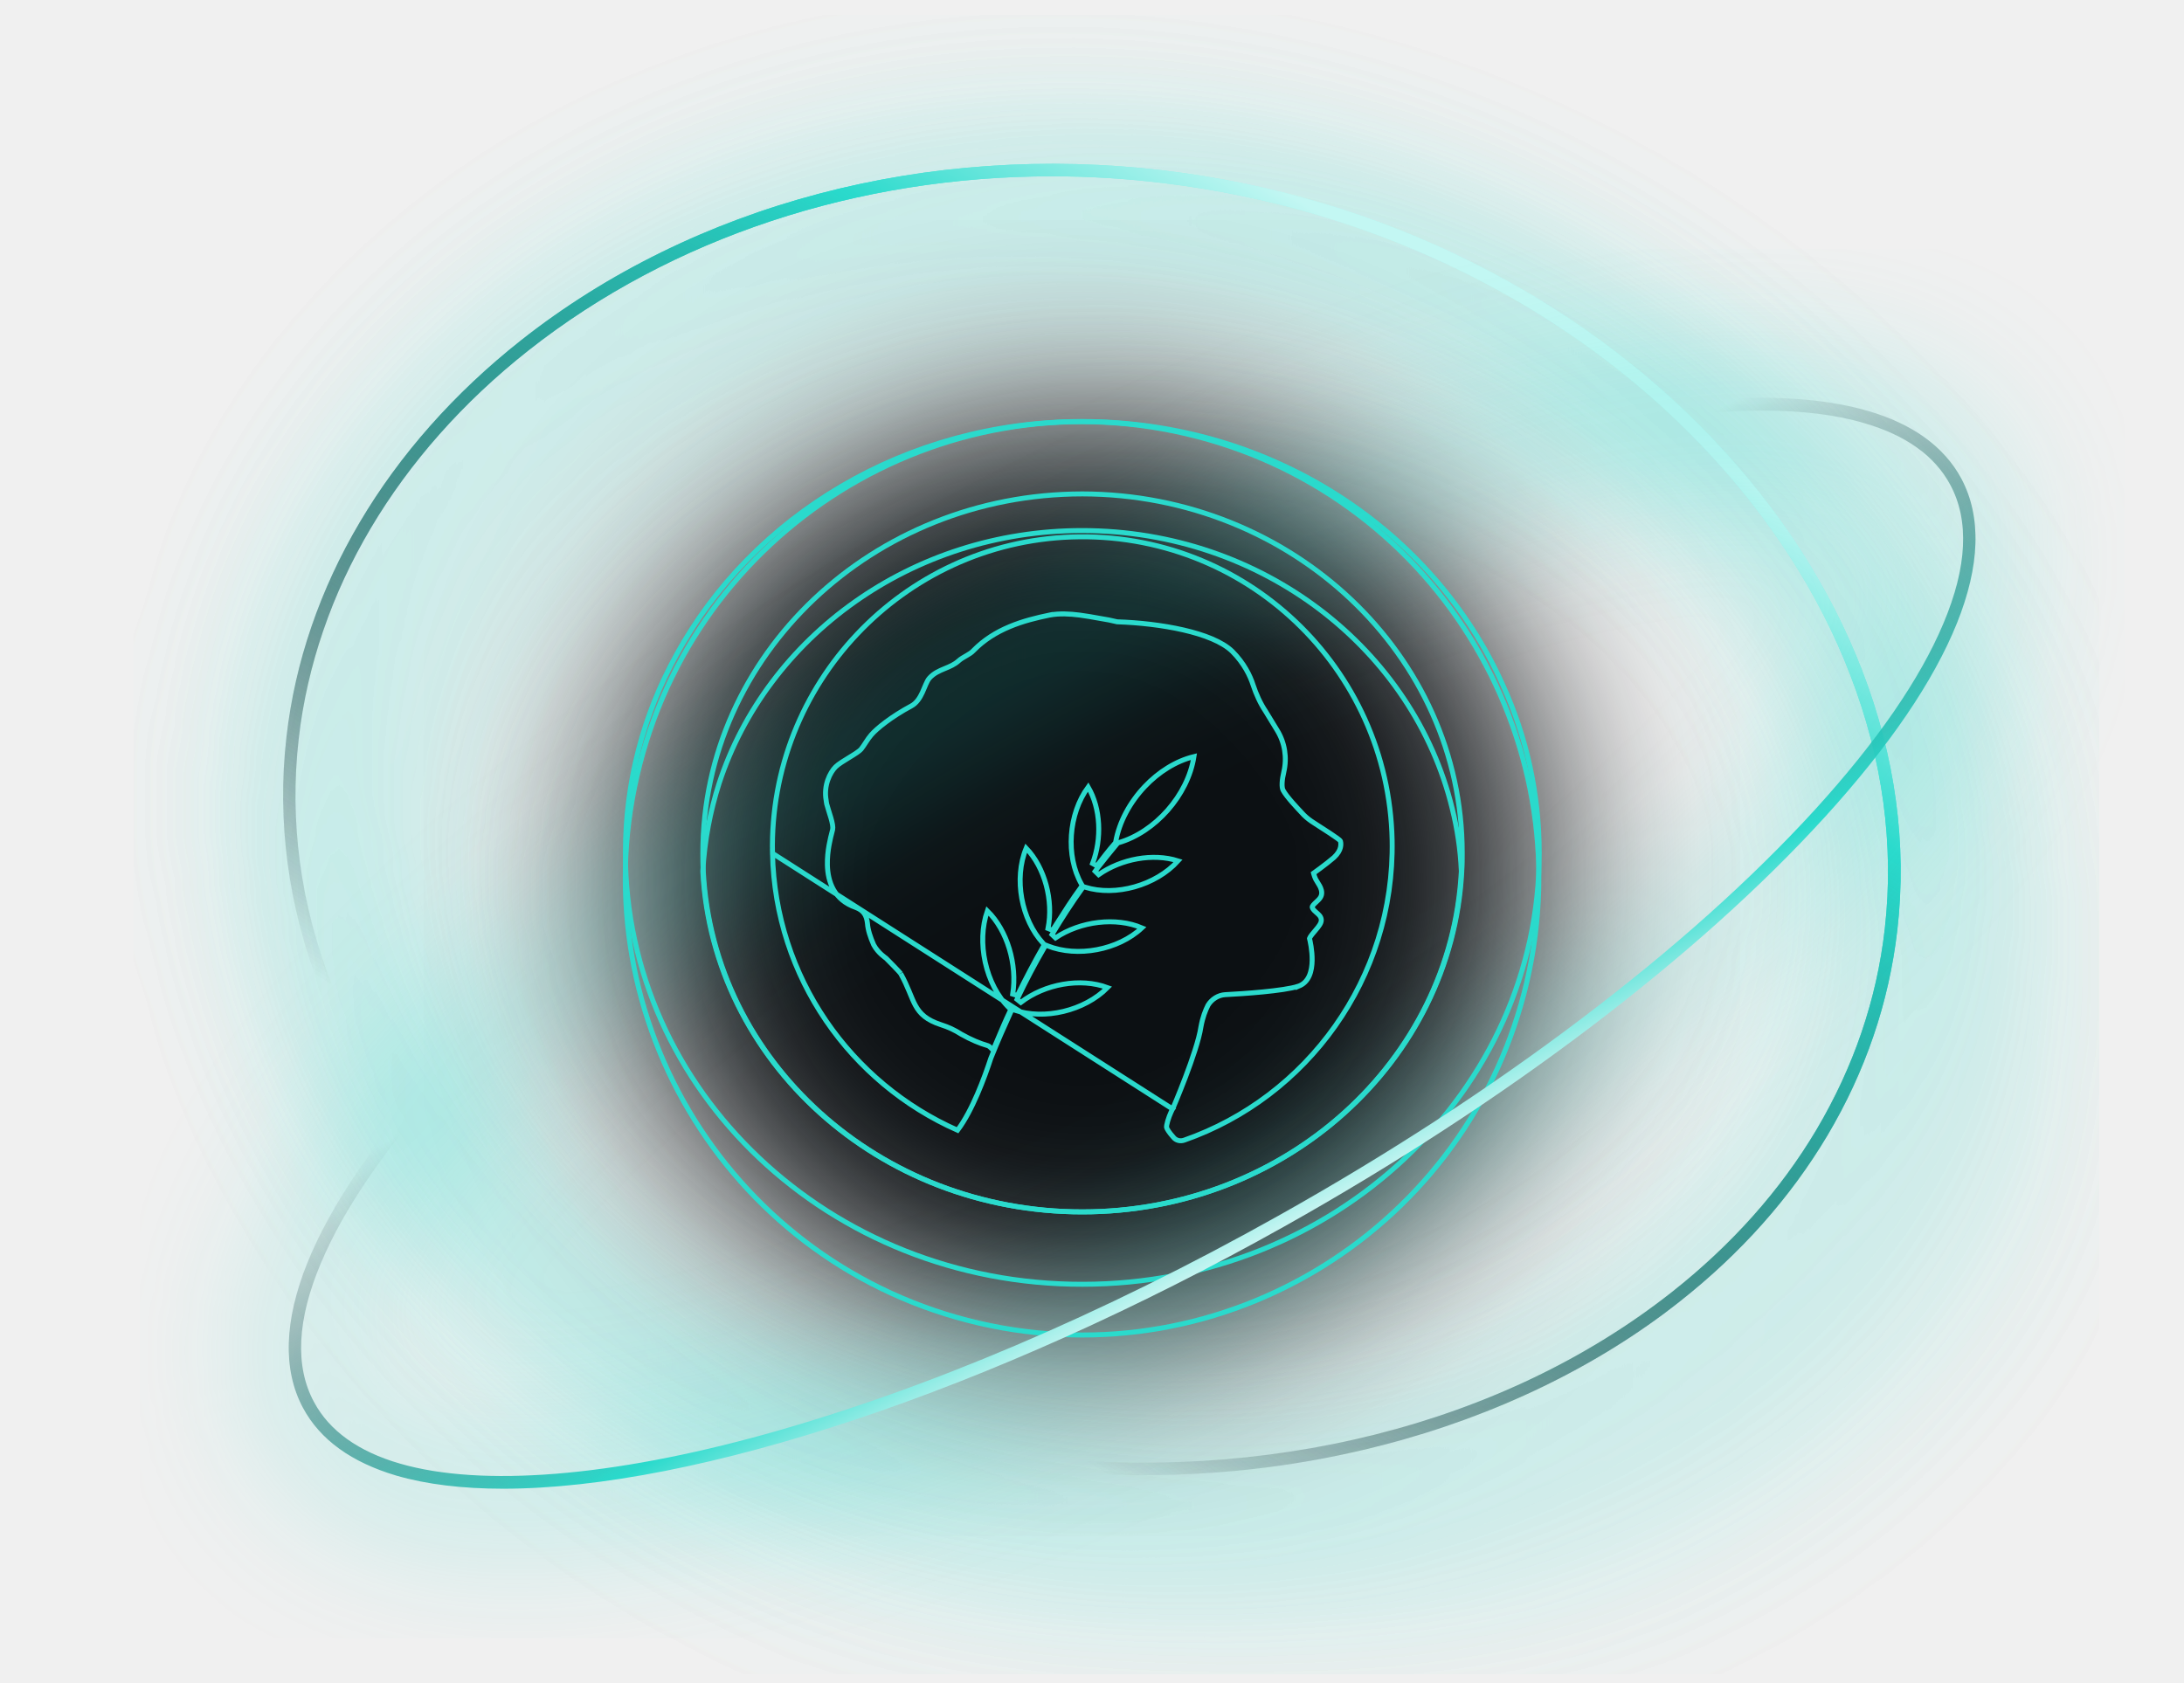
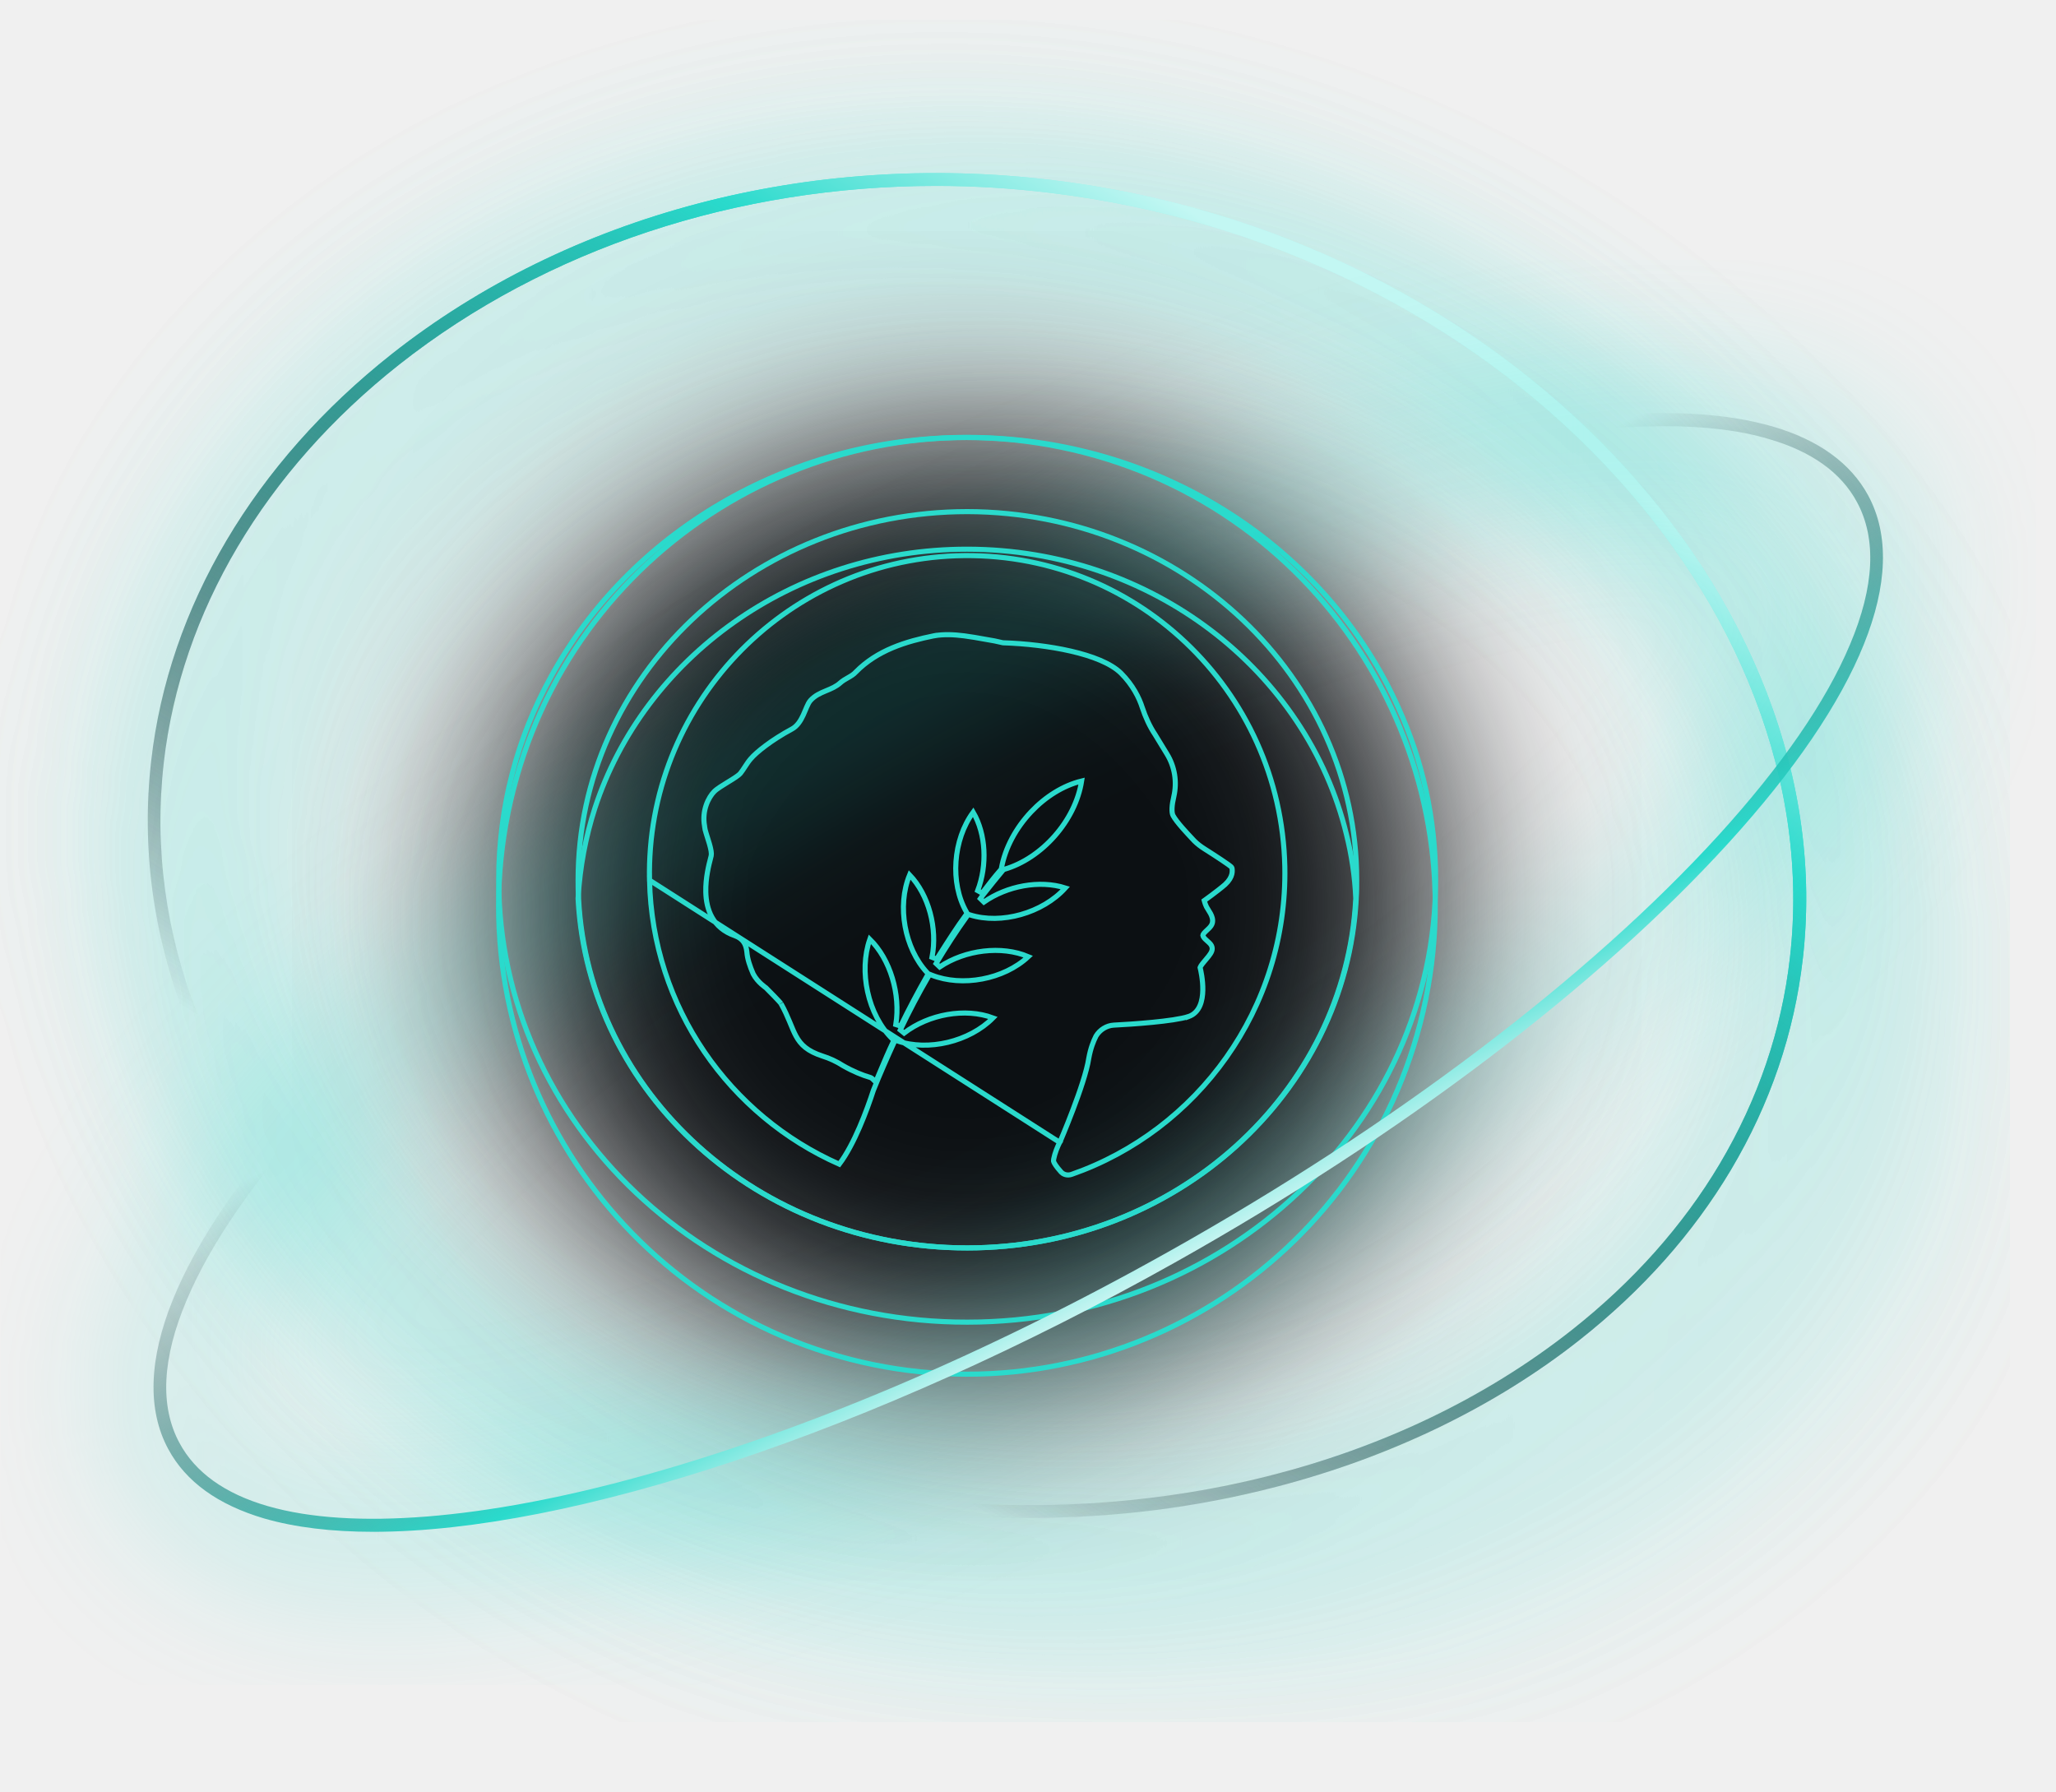
- <svg xmlns="http://www.w3.org/2000/svg" width="440" height="339" viewBox="0 0 440 339" fill="none">
-   <g filter="url(#filter0_df_6_24)">
-     <path d="M230.234 297.27C221.98 297.27 213.676 296.765 205.32 295.754C162.024 290.547 122.83 272.451 94.979 244.699C67.026 216.897 53.81 182.726 57.709 148.505C61.152 118.276 77.964 89.918 104.955 68.587C139.743 41.138 187.04 28.653 234.64 34.365C256.415 36.993 277.278 43.211 296.571 52.866C315.054 62.116 331.36 74.046 344.981 88.351C358.502 102.555 368.68 118.327 375.162 135.109C381.846 152.498 384.226 170.089 382.251 187.377C380.58 201.985 375.82 215.937 368.123 228.878C360.679 241.363 350.704 252.585 338.398 262.29C321.84 275.383 301.23 285.341 278.797 291.154C263.099 295.248 246.844 297.27 230.234 297.27ZM212.005 35.527C172.861 35.527 135.338 47.861 106.474 70.609C80.041 91.485 63.583 119.237 60.19 148.808C56.342 182.221 69.356 215.634 96.701 242.93C124.197 270.277 162.835 288.172 205.574 293.277C254.946 299.191 302.799 287.211 336.829 260.37C348.881 250.866 358.704 239.847 365.946 227.664C373.44 215.027 378.099 201.429 379.719 187.175C381.644 170.241 379.314 153.054 372.782 136.069C366.452 119.59 356.476 104.122 343.158 90.12C329.739 76.017 313.687 64.239 295.457 55.141C276.366 45.637 255.807 39.47 234.336 36.892C226.842 35.982 219.398 35.527 212.005 35.527Z" fill="#2ADACC" />
+ <svg xmlns="http://www.w3.org/2000/svg" width="404" height="352" viewBox="0 0 404 352" fill="none">
+   <g clip-path="url(#clip0_32_25)">
+     <g filter="url(#filter0_df_32_25)">
+       <path d="M202.234 298.27C193.98 298.27 185.676 297.765 177.32 296.754C134.024 291.547 94.83 273.451 66.979 245.699C39.026 217.897 25.81 183.726 29.709 149.505C33.152 119.276 49.964 90.918 76.955 69.587C111.743 42.138 159.04 29.653 206.64 35.365C228.415 37.993 249.278 44.211 268.571 53.866C287.054 63.116 303.36 75.046 316.981 89.351C330.502 103.555 340.68 119.327 347.162 136.109C353.846 153.498 356.226 171.089 354.251 188.377C352.58 202.985 347.82 216.937 340.123 229.878C332.679 242.363 322.704 253.585 310.398 263.29C293.84 276.383 273.23 286.341 250.797 292.154C235.099 296.248 218.844 298.27 202.234 298.27ZM184.005 36.527C144.861 36.527 107.338 48.861 78.474 71.609C52.041 92.485 35.583 120.237 32.19 149.808C28.342 183.221 41.356 216.634 68.701 243.93C96.197 271.277 134.835 289.172 177.574 294.277C226.946 300.191 274.799 288.211 308.829 261.37C320.881 251.866 330.704 240.847 337.946 228.664C345.44 216.027 350.099 202.429 351.719 188.175C353.644 171.241 351.314 154.054 344.782 137.069C338.452 120.59 328.476 105.122 315.158 91.12C301.739 77.017 285.687 65.239 267.457 56.141C248.366 46.637 227.807 40.47 206.336 37.892C198.842 36.982 191.398 36.527 184.005 36.527Z" fill="#2ADACC" />
+     </g>
+     <path d="M202.234 298.27C193.98 298.27 185.676 297.765 177.32 296.754C134.024 291.547 94.83 273.451 66.979 245.699C39.026 217.897 25.81 183.726 29.709 149.505C33.152 119.276 49.964 90.918 76.955 69.587C111.743 42.138 159.04 29.653 206.64 35.365C228.415 37.993 249.278 44.211 268.571 53.866C287.054 63.116 303.36 75.046 316.981 89.351C330.502 103.555 340.68 119.327 347.162 136.109C353.846 153.498 356.226 171.089 354.251 188.377C352.58 202.985 347.82 216.937 340.123 229.878C332.679 242.363 322.704 253.585 310.398 263.29C293.84 276.383 273.23 286.341 250.797 292.154C235.099 296.248 218.844 298.27 202.234 298.27ZM184.005 36.527C144.861 36.527 107.338 48.861 78.474 71.609C52.041 92.485 35.583 120.237 32.19 149.808C28.342 183.221 41.356 216.634 68.701 243.93C96.197 271.277 134.835 289.172 177.574 294.277C226.946 300.191 274.799 288.211 308.829 261.37C320.881 251.866 330.704 240.847 337.946 228.664C345.44 216.027 350.099 202.429 351.719 188.175C353.644 171.241 351.314 154.054 344.782 137.069C338.452 120.59 328.476 105.122 315.158 91.12C301.739 77.017 285.687 65.239 267.457 56.141C248.366 46.637 227.807 40.47 206.336 37.892C198.842 36.982 191.398 36.527 184.005 36.527Z" fill="url(#paint0_linear_32_25)" />
+     <g filter="url(#filter1_df_32_25)">
+       <path d="M202.234 298.27C193.98 298.27 185.676 297.765 177.32 296.754C134.024 291.547 94.83 273.451 66.979 245.699C39.026 217.897 25.81 183.726 29.709 149.505C33.152 119.276 49.964 90.918 76.955 69.587C111.743 42.138 159.04 29.653 206.64 35.365C228.415 37.993 249.278 44.211 268.571 53.866C287.054 63.116 303.36 75.046 316.981 89.351C330.502 103.555 340.68 119.327 347.162 136.109C353.846 153.498 356.226 171.089 354.251 188.377C352.58 202.985 347.82 216.937 340.123 229.878C332.679 242.363 322.704 253.585 310.398 263.29C293.84 276.383 273.23 286.341 250.797 292.154C235.099 296.248 218.844 298.27 202.234 298.27ZM184.005 36.527C144.861 36.527 107.338 48.861 78.474 71.609C52.041 92.485 35.583 120.237 32.19 149.808C28.342 183.221 41.356 216.634 68.701 243.93C96.197 271.277 134.835 289.172 177.574 294.277C226.946 300.191 274.799 288.211 308.829 261.37C320.881 251.866 330.704 240.847 337.946 228.664C345.44 216.027 350.099 202.429 351.719 188.175C353.644 171.241 351.314 154.054 344.782 137.069C338.452 120.59 328.476 105.122 315.158 91.12C301.739 77.017 285.687 65.239 267.457 56.141C248.366 46.637 227.807 40.47 206.336 37.892C198.842 36.982 191.398 36.527 184.005 36.527Z" fill="#2ADACC" />
+     </g>
+     <path d="M202.234 298.27C193.98 298.27 185.676 297.765 177.32 296.754C134.024 291.547 94.83 273.451 66.979 245.699C39.026 217.897 25.81 183.726 29.709 149.505C33.152 119.276 49.964 90.918 76.955 69.587C111.743 42.138 159.04 29.653 206.64 35.365C228.415 37.993 249.278 44.211 268.571 53.866C287.054 63.116 303.36 75.046 316.981 89.351C330.502 103.555 340.68 119.327 347.162 136.109C353.846 153.498 356.226 171.089 354.251 188.377C352.58 202.985 347.82 216.937 340.123 229.878C332.679 242.363 322.704 253.585 310.398 263.29C293.84 276.383 273.23 286.341 250.797 292.154C235.099 296.248 218.844 298.27 202.234 298.27ZM184.005 36.527C144.861 36.527 107.338 48.861 78.474 71.609C52.041 92.485 35.583 120.237 32.19 149.808C28.342 183.221 41.356 216.634 68.701 243.93C96.197 271.277 134.835 289.172 177.574 294.277C226.946 300.191 274.799 288.211 308.829 261.37C320.881 251.866 330.704 240.847 337.946 228.664C345.44 216.027 350.099 202.429 351.719 188.175C353.644 171.241 351.314 154.054 344.782 137.069C338.452 120.59 328.476 105.122 315.158 91.12C301.739 77.017 285.687 65.239 267.457 56.141C248.366 46.637 227.807 40.47 206.336 37.892C198.842 36.982 191.398 36.527 184.005 36.527Z" fill="url(#paint1_linear_32_25)" />
+     <g filter="url(#filter2_f_32_25)">
+       <path d="M280.121 198.879C291.652 149.106 260.651 99.41 210.879 87.879C161.107 76.348 111.41 107.348 99.879 157.121C88.348 206.893 119.349 256.59 169.121 268.121C218.893 279.652 268.59 248.651 280.121 198.879Z" fill="#0C1013" />
+     </g>
+     <g filter="url(#filter3_b_32_25)">
+       <path d="M210.766 88.366C260.27 99.835 291.103 149.263 279.634 198.766C268.165 248.27 218.737 279.103 169.234 267.634C119.73 256.165 88.897 206.737 100.366 157.234C111.835 107.73 161.263 76.897 210.766 88.366Z" stroke="#2ADACC" />
+     </g>
+     <path d="M190.093 259.803H190.092C139.195 259.895 97.993 220.856 97.993 172.873C97.993 158.465 101.663 144.884 108.27 132.955L108.272 132.952C123.508 105.05 154.451 85.943 190 85.943C228.123 85.943 260.808 107.805 274.758 139.01L274.76 139.013C279.531 149.474 282.1 160.852 282.1 172.873C282.1 220.856 240.898 259.803 190.093 259.803Z" stroke="#2ADACC" />
+     <path d="M266.499 176.435L266.498 176.455V176.474V176.645C264.475 214.849 231.022 245.216 190.093 245.216C149.071 245.216 115.71 214.849 113.688 176.645V176.474V176.455L113.686 176.435C113.595 175.258 113.595 174.077 113.595 172.873C113.595 133.014 147.782 100.531 190.092 100.53C232.313 100.622 266.59 133.016 266.59 172.873C266.59 174.077 266.59 175.258 266.499 176.435Z" stroke="#2ADACC" />
+     <path d="M264.573 163.944L264.574 163.947C265.581 167.975 266.222 172.184 266.405 176.484V176.645C264.383 214.849 230.93 245.216 190 245.216C148.979 245.216 115.618 214.849 113.595 176.645V176.489C113.963 170.35 115.063 164.488 116.894 158.81C126.519 129.389 155.587 107.916 190 107.916C226.343 107.916 256.783 131.867 264.573 163.944Z" stroke="#2ADACC" />
+     <path d="M207.819 224.205C208.278 224.403 208.278 224.403 208.278 224.402L208.278 224.402L208.279 224.4L208.282 224.394L208.292 224.369L208.334 224.272C208.37 224.187 208.423 224.062 208.491 223.902C208.627 223.58 208.821 223.116 209.057 222.543C209.529 221.397 210.165 219.818 210.825 218.081C212.136 214.631 213.563 210.501 213.944 207.945C214.301 205.982 214.834 204.648 215.366 203.581C216.118 202.34 217.443 201.521 218.833 201.439C220.684 201.346 223.623 201.161 226.459 200.883C229.277 200.607 232.055 200.234 233.546 199.753L233.546 199.754L233.554 199.751C234.661 199.373 235.359 198.573 235.776 197.623C236.187 196.687 236.332 195.592 236.35 194.555C236.385 192.509 235.925 190.547 235.82 190.126C235.822 190.117 235.825 190.099 235.835 190.07C235.859 190.001 235.906 189.905 235.985 189.779C236.143 189.528 236.382 189.232 236.66 188.902C236.725 188.824 236.793 188.745 236.861 188.664C237.074 188.413 237.297 188.151 237.491 187.901C237.742 187.58 237.988 187.226 238.109 186.893C238.248 186.509 238.216 186.155 238.062 185.84C237.923 185.554 237.693 185.325 237.491 185.14C237.398 185.056 237.308 184.977 237.221 184.901C236.886 184.608 236.601 184.359 236.424 184.005L236.417 183.991L236.409 183.977C236.339 183.857 236.341 183.77 236.396 183.648C236.466 183.491 236.619 183.307 236.857 183.075C236.934 183 237.027 182.914 237.125 182.822C237.289 182.67 237.468 182.503 237.611 182.355C237.85 182.105 238.11 181.787 238.214 181.406C238.405 180.703 238.138 180.023 237.861 179.504C237.719 179.238 237.557 178.985 237.416 178.765L237.413 178.759C237.265 178.529 237.149 178.345 237.071 178.189C236.906 177.859 236.777 177.477 236.689 177.167C236.668 177.093 236.649 177.024 236.633 176.962C236.692 176.92 236.759 176.872 236.833 176.818C237.125 176.607 237.531 176.311 237.984 175.975C238.884 175.305 239.983 174.464 240.738 173.803L240.744 173.798L240.751 173.792C241.548 173.045 241.906 172.363 242.048 171.794C242.118 171.512 242.133 171.271 242.129 171.081C242.127 170.987 242.121 170.907 242.116 170.847L242.114 170.821C242.113 170.802 242.111 170.788 242.11 170.774C242.109 170.758 242.109 170.751 242.109 170.75C242.109 170.75 242.109 170.75 242.109 170.75C242.109 170.587 242.031 170.473 242.014 170.448L242.013 170.447C241.985 170.404 241.953 170.37 241.932 170.347C241.886 170.299 241.832 170.251 241.778 170.207C241.668 170.115 241.517 170.002 241.34 169.874C240.985 169.618 240.497 169.285 239.959 168.926C238.881 168.207 237.585 167.374 236.706 166.819L236.704 166.817C235.992 166.372 235.287 165.843 234.675 165.232C234.563 165.113 234.445 164.987 234.323 164.856C233.73 164.223 233.022 163.467 232.361 162.712C231.551 161.787 230.849 160.902 230.51 160.267L230.51 160.267L230.506 160.259C230.345 159.971 230.269 159.466 230.303 158.772C230.335 158.098 230.467 157.322 230.648 156.554L230.648 156.553C231.324 153.657 230.841 150.66 229.295 148.146C229.295 148.146 229.294 148.146 229.294 148.146L226.987 144.362L226.982 144.353L226.976 144.345C225.9 142.73 225.087 140.928 224.451 139.021C223.876 137.203 222.639 134.639 220.267 132.267L220.262 132.262C218.264 130.313 214.589 128.904 210.412 127.944C206.219 126.98 201.422 126.446 197.067 126.305C196.823 126.263 196.576 126.201 196.307 126.134L196.298 126.132C196.027 126.064 195.734 125.991 195.437 125.941C194.799 125.835 194.146 125.717 193.485 125.598C192.166 125.36 190.816 125.116 189.487 124.946C187.481 124.69 185.462 124.591 183.544 124.927L183.544 124.926L183.53 124.929C178.066 126.041 172.397 127.726 168.132 132.086L168.124 132.093L168.117 132.101C167.761 132.497 167.295 132.786 166.751 133.098C166.699 133.129 166.645 133.159 166.591 133.19C166.107 133.466 165.567 133.774 165.108 134.187C164.298 134.916 163.371 135.301 162.379 135.712C162.332 135.732 162.286 135.751 162.238 135.771C161.216 136.196 160.124 136.67 159.255 137.64C158.962 137.963 158.732 138.44 158.524 138.916C158.441 139.108 158.36 139.301 158.278 139.497C158.141 139.827 157.999 140.166 157.834 140.523C157.313 141.643 156.655 142.693 155.604 143.259C151.61 145.395 148.598 147.828 147.523 149.095C147.128 149.541 146.787 150.054 146.466 150.547C146.438 150.591 146.409 150.634 146.381 150.678C146.084 151.135 145.799 151.573 145.479 151.973C145.347 152.139 145.052 152.379 144.611 152.682C144.183 152.975 143.666 153.295 143.127 153.625C143.079 153.654 143.031 153.684 142.982 153.713C142.494 154.012 141.996 154.317 141.557 154.607C141.08 154.921 140.639 155.239 140.346 155.532C139.237 156.641 137.878 159.276 138.446 162.307C138.452 162.479 138.481 162.62 138.504 162.722C138.532 162.851 138.538 162.879 138.538 162.902V162.964L138.553 163.024C138.65 163.41 138.793 163.869 138.944 164.345C138.962 164.403 138.981 164.463 139 164.522C139.136 164.948 139.275 165.388 139.4 165.822C139.542 166.316 139.66 166.787 139.726 167.201C139.793 167.624 139.798 167.94 139.751 168.145L139.749 168.152L139.748 168.159C139.727 168.261 139.682 168.434 139.622 168.666C139.317 169.834 138.619 172.509 138.688 175.286C138.73 176.962 139.048 178.725 139.92 180.266C140.798 181.817 142.221 183.114 144.409 183.869C145.207 184.164 145.739 184.57 146.097 185.073C146.458 185.58 146.67 186.225 146.757 187.043C146.857 188.418 147.345 189.862 147.997 191.354L148.004 191.371L148.013 191.387C148.465 192.241 149.087 192.909 149.597 193.37C149.853 193.602 150.085 193.785 150.257 193.915C150.343 193.98 150.415 194.032 150.465 194.069C150.489 194.087 150.506 194.099 150.518 194.108C150.764 194.354 151.461 195.051 152.123 195.736C152.462 196.087 152.79 196.432 153.043 196.71C153.17 196.85 153.275 196.969 153.352 197.062C153.411 197.134 153.44 197.174 153.451 197.189C153.456 197.196 153.457 197.197 153.455 197.193L153.46 197.203L153.466 197.214C154.213 198.55 154.724 199.724 155.16 200.772C155.226 200.931 155.29 201.087 155.354 201.241C155.707 202.097 156.032 202.886 156.418 203.591C156.88 204.437 157.439 205.184 158.265 205.839C159.086 206.491 160.148 207.034 161.594 207.508L161.6 207.51C163.035 207.958 164.379 208.586 165.634 209.392L165.645 209.399L165.656 209.406C167.627 210.532 169.51 211.287 170.844 211.668L170.852 211.67L170.861 211.672C171.119 211.737 171.32 211.863 171.551 212.095L172.076 212.62L172.365 211.936C172.555 211.487 172.745 211.036 172.935 210.584C173.764 208.61 174.599 206.623 175.495 204.756L175.651 204.431L175.391 204.18C172.983 201.861 171.269 198.494 170.478 194.866C169.721 191.397 169.817 187.728 170.923 184.559C174.939 188.503 176.978 195.361 176.027 201.322L176.971 201.62C178.628 198.214 180.377 194.9 182.218 191.678L182.4 191.36L182.15 191.09C177.765 186.355 176.206 178.063 178.74 171.916C182.486 175.838 184.259 182.419 183.139 188.102L184.052 188.467C184.246 188.162 184.44 187.857 184.633 187.554C186.364 184.828 188.033 182.201 189.85 179.724L190.041 179.462L189.881 179.181C186.641 173.489 187.255 165.006 191.23 159.599C193.755 163.939 194.016 169.999 192.118 175.004L192.983 175.485C194.184 173.913 195.375 172.357 196.655 170.894L196.746 170.79L196.771 170.653C197.49 166.608 199.652 162.655 202.619 159.518C205.422 156.555 208.917 154.347 212.537 153.471C211.319 161.277 204.71 168.692 197.34 170.823L197.191 170.866L197.093 170.986L197.092 170.987C195.8 172.555 194.503 174.13 193.206 175.798L193.195 175.812L193.185 175.827C193.106 175.945 193.027 176.045 192.934 176.161C192.842 176.276 192.737 176.407 192.631 176.566L193.333 177.253C197.898 174.067 204.263 172.869 209.338 174.481C204.866 179.435 196.732 181.706 190.612 179.782L190.267 179.674L190.056 179.967C187.923 182.935 185.884 186.086 183.94 189.326L184.648 189.999C189.663 186.626 196.832 185.758 202.056 187.981C197.253 192.481 189.033 193.977 183.076 191.612L182.676 191.453L182.46 191.824C180.513 195.161 178.66 198.682 176.9 202.387L177.657 202.998C182.499 199.28 189.661 197.983 195.124 200.017C190.486 204.704 182.353 206.629 176.316 204.529L175.885 204.38L175.697 204.795C174.31 207.844 172.922 210.991 171.625 214.233L171.619 214.248L171.614 214.264C170.353 218.138 167.887 224.821 164.916 228.76C143.395 219.248 128.175 198.003 127.628 172.955L207.819 224.205ZM207.819 224.205L208.278 224.403L208.26 224.444L208.236 224.481L208.235 224.481L208.235 224.481L208.235 224.482L208.235 224.482L208.235 224.482M207.819 224.205L208.235 224.482M208.235 224.482L208.235 224.482L208.232 224.487C208.228 224.492 208.222 224.502 208.214 224.515C208.201 224.536 208.184 224.566 208.163 224.603C208.156 224.615 208.149 224.627 208.142 224.64C208.081 224.753 207.998 224.919 207.914 225.129L207.909 225.14L207.905 225.15C207.683 225.637 207.437 226.285 207.259 226.886C207.17 227.186 207.101 227.467 207.059 227.704C207.018 227.94 207.01 228.098 207.019 228.183C207.05 228.316 207.165 228.566 207.404 228.924C207.641 229.28 207.971 229.7 208.375 230.148L208.387 230.162L208.398 230.176C208.899 230.82 209.771 231.054 210.602 230.751L210.608 230.749C235.245 222.14 253.014 198.234 252.465 170.298C251.732 135.494 222.79 108.018 187.894 109.208C153.823 110.399 126.896 138.884 127.628 172.955L208.235 224.482Z" stroke="#2ADACC" />
+     <g filter="url(#filter4_df_32_25)">
+       <path d="M73.359 301C65.207 301 58.016 300.141 51.889 298.371C42.824 295.692 36.495 291.143 33.051 284.723C24.746 269.255 34.52 244.992 60.548 216.431C86.272 188.175 124.96 158.907 169.37 133.986C241.176 93.698 313.032 73.58 348.276 83.791C357.34 86.419 363.67 91.019 367.114 97.388C375.418 112.856 365.645 137.12 339.617 165.68C313.892 193.937 275.205 223.205 230.795 248.126C171.497 281.438 112.098 301 73.359 301ZM326.957 83.74C312.272 83.74 294.194 86.571 274.04 92.182C241.783 101.129 206.032 116.344 170.636 136.21C126.429 160.979 87.994 190.095 62.421 218.15C50.066 231.748 41.356 244.334 36.646 255.556C31.836 266.93 31.38 276.383 35.279 283.561C38.368 289.323 44.192 293.519 52.598 295.945C69.004 300.697 95.134 298.624 126.125 290.031C158.381 281.084 194.132 265.868 229.529 246.003C273.736 221.234 312.171 192.117 337.743 164.063C350.099 150.465 358.809 137.878 363.518 126.656C368.329 115.283 368.785 105.83 364.885 98.652C361.797 92.89 355.973 88.694 347.567 86.268C341.845 84.549 334.908 83.74 326.957 83.74Z" fill="#2ADACC" />
+     </g>
+     <path d="M73.359 301C65.207 301 58.016 300.141 51.889 298.371C42.824 295.692 36.495 291.143 33.051 284.723C24.746 269.255 34.52 244.992 60.548 216.431C86.272 188.175 124.96 158.907 169.37 133.986C241.176 93.698 313.032 73.58 348.276 83.791C357.34 86.419 363.67 91.019 367.114 97.388C375.418 112.856 365.645 137.12 339.617 165.68C313.892 193.937 275.205 223.205 230.795 248.126C171.497 281.438 112.098 301 73.359 301ZM326.957 83.74C312.272 83.74 294.194 86.571 274.04 92.182C241.783 101.129 206.032 116.344 170.636 136.21C126.429 160.979 87.994 190.095 62.421 218.15C50.066 231.748 41.356 244.334 36.646 255.556C31.836 266.93 31.38 276.383 35.279 283.561C38.368 289.323 44.192 293.519 52.598 295.945C69.004 300.697 95.134 298.624 126.125 290.031C158.381 281.084 194.132 265.868 229.529 246.003C273.736 221.234 312.171 192.117 337.743 164.063C350.099 150.465 358.809 137.878 363.518 126.656C368.329 115.283 368.785 105.83 364.885 98.652C361.797 92.89 355.973 88.694 347.567 86.268C341.845 84.549 334.908 83.74 326.957 83.74Z" fill="url(#paint2_linear_32_25)" />
  </g>
-   <path d="M230.234 297.27C221.98 297.27 213.676 296.765 205.32 295.754C162.024 290.547 122.83 272.451 94.979 244.699C67.026 216.897 53.81 182.726 57.709 148.505C61.152 118.276 77.964 89.918 104.955 68.587C139.743 41.138 187.04 28.653 234.64 34.365C256.415 36.993 277.278 43.211 296.571 52.866C315.054 62.116 331.36 74.046 344.981 88.351C358.502 102.555 368.68 118.327 375.162 135.109C381.846 152.498 384.226 170.089 382.251 187.377C380.58 201.985 375.82 215.937 368.123 228.878C360.679 241.363 350.704 252.585 338.398 262.29C321.84 275.383 301.23 285.341 278.797 291.154C263.099 295.248 246.844 297.27 230.234 297.27ZM212.005 35.527C172.861 35.527 135.338 47.861 106.474 70.609C80.041 91.485 63.583 119.237 60.19 148.808C56.342 182.221 69.356 215.634 96.701 242.93C124.197 270.277 162.835 288.172 205.574 293.277C254.946 299.191 302.799 287.211 336.829 260.37C348.881 250.866 358.704 239.847 365.946 227.664C373.44 215.027 378.099 201.429 379.719 187.175C381.644 170.241 379.314 153.054 372.782 136.069C366.452 119.59 356.476 104.122 343.158 90.12C329.739 76.017 313.687 64.239 295.457 55.141C276.366 45.637 255.807 39.47 234.336 36.892C226.842 35.982 219.398 35.527 212.005 35.527Z" fill="url(#paint0_linear_6_24)" />
-   <g filter="url(#filter1_df_6_24)">
-     <path d="M230.234 297.27C221.98 297.27 213.676 296.765 205.32 295.754C162.024 290.547 122.83 272.451 94.979 244.699C67.026 216.897 53.81 182.726 57.709 148.505C61.152 118.276 77.964 89.918 104.955 68.587C139.743 41.138 187.04 28.653 234.64 34.365C256.415 36.993 277.278 43.211 296.571 52.866C315.054 62.116 331.36 74.046 344.981 88.351C358.502 102.555 368.68 118.327 375.162 135.109C381.846 152.498 384.226 170.089 382.251 187.377C380.58 201.985 375.82 215.937 368.123 228.878C360.679 241.363 350.704 252.585 338.398 262.29C321.84 275.383 301.23 285.341 278.797 291.154C263.099 295.248 246.844 297.27 230.234 297.27ZM212.005 35.527C172.861 35.527 135.338 47.861 106.474 70.609C80.041 91.485 63.583 119.237 60.19 148.808C56.342 182.221 69.356 215.634 96.701 242.93C124.197 270.277 162.835 288.172 205.574 293.277C254.946 299.191 302.799 287.211 336.829 260.37C348.881 250.866 358.704 239.847 365.946 227.664C373.44 215.027 378.099 201.429 379.719 187.175C381.644 170.241 379.314 153.054 372.782 136.069C366.452 119.59 356.476 104.122 343.158 90.12C329.739 76.017 313.687 64.239 295.457 55.141C276.366 45.637 255.807 39.47 234.336 36.892C226.842 35.982 219.398 35.527 212.005 35.527Z" fill="#2ADACC" />
-   </g>
-   <path d="M230.234 297.27C221.98 297.27 213.676 296.765 205.32 295.754C162.024 290.547 122.83 272.451 94.979 244.699C67.026 216.897 53.81 182.726 57.709 148.505C61.152 118.276 77.964 89.918 104.955 68.587C139.743 41.138 187.04 28.653 234.64 34.365C256.415 36.993 277.278 43.211 296.571 52.866C315.054 62.116 331.36 74.046 344.981 88.351C358.502 102.555 368.68 118.327 375.162 135.109C381.846 152.498 384.226 170.089 382.251 187.377C380.58 201.985 375.82 215.937 368.123 228.878C360.679 241.363 350.704 252.585 338.398 262.29C321.84 275.383 301.23 285.341 278.797 291.154C263.099 295.248 246.844 297.27 230.234 297.27ZM212.005 35.527C172.861 35.527 135.338 47.861 106.474 70.609C80.041 91.485 63.583 119.237 60.19 148.808C56.342 182.221 69.356 215.634 96.701 242.93C124.197 270.277 162.835 288.172 205.574 293.277C254.946 299.191 302.799 287.211 336.829 260.37C348.881 250.866 358.704 239.847 365.946 227.664C373.44 215.027 378.099 201.429 379.719 187.175C381.644 170.241 379.314 153.054 372.782 136.069C366.452 119.59 356.476 104.122 343.158 90.12C329.739 76.017 313.687 64.239 295.457 55.141C276.366 45.637 255.807 39.47 234.336 36.892C226.842 35.982 219.398 35.527 212.005 35.527Z" fill="url(#paint1_linear_6_24)" />
-   <g filter="url(#filter2_f_6_24)">
-     <path d="M308.121 197.879C319.652 148.106 288.651 98.41 238.879 86.879C189.107 75.348 139.41 106.348 127.879 156.121C116.348 205.893 147.349 255.59 197.121 267.121C246.893 278.652 296.59 247.651 308.121 197.879Z" fill="#0C1013" />
-   </g>
-   <g filter="url(#filter3_b_6_24)">
-     <path d="M238.766 87.366C288.27 98.835 319.103 148.263 307.634 197.766C296.165 247.27 246.737 278.103 197.234 266.634C147.73 255.165 116.897 205.737 128.366 156.234C139.835 106.73 189.263 75.897 238.766 87.366Z" stroke="#2ADACC" />
-   </g>
-   <path d="M218.093 258.803H218.092C167.195 258.895 125.993 219.856 125.993 171.873C125.993 157.465 129.663 143.884 136.27 131.955L136.272 131.952C151.508 104.05 182.451 84.943 218 84.943C256.123 84.943 288.808 106.805 302.758 138.01L302.76 138.013C307.531 148.474 310.1 159.852 310.1 171.873C310.1 219.856 268.898 258.803 218.093 258.803Z" stroke="#2ADACC" />
-   <path d="M294.499 175.435L294.498 175.455V175.474V175.645C292.475 213.849 259.022 244.216 218.093 244.216C177.071 244.216 143.71 213.849 141.688 175.645V175.474V175.455L141.686 175.435C141.595 174.258 141.595 173.077 141.595 171.873C141.595 132.014 175.782 99.531 218.092 99.53C260.313 99.622 294.59 132.016 294.59 171.873C294.59 173.077 294.59 174.258 294.499 175.435Z" stroke="#2ADACC" />
-   <path d="M292.573 162.944L292.574 162.947C293.581 166.975 294.222 171.184 294.405 175.484V175.645C292.383 213.849 258.93 244.216 218 244.216C176.979 244.216 143.618 213.849 141.595 175.645V175.489C141.963 169.35 143.063 163.488 144.894 157.81C154.519 128.389 183.587 106.916 218 106.916C254.343 106.916 284.783 130.867 292.573 162.944Z" stroke="#2ADACC" />
-   <path d="M235.819 223.205C236.278 223.403 236.278 223.403 236.278 223.402L236.278 223.402L236.279 223.4L236.282 223.394L236.292 223.369L236.334 223.272C236.37 223.187 236.423 223.062 236.491 222.902C236.627 222.58 236.821 222.116 237.057 221.543C237.529 220.397 238.165 218.818 238.825 217.081C240.136 213.631 241.563 209.501 241.944 206.945C242.301 204.982 242.834 203.648 243.366 202.581C244.118 201.34 245.443 200.521 246.833 200.439C248.684 200.346 251.623 200.161 254.459 199.883C257.277 199.607 260.055 199.234 261.546 198.753L261.546 198.754L261.554 198.751C262.661 198.373 263.359 197.573 263.776 196.623C264.187 195.687 264.332 194.592 264.35 193.555C264.385 191.509 263.925 189.547 263.82 189.126C263.822 189.117 263.825 189.099 263.835 189.07C263.859 189.001 263.906 188.905 263.985 188.779C264.143 188.528 264.382 188.232 264.66 187.902C264.725 187.824 264.792 187.745 264.861 187.664C265.074 187.413 265.297 187.151 265.491 186.901C265.742 186.58 265.987 186.226 266.109 185.893C266.248 185.509 266.216 185.155 266.062 184.84C265.923 184.554 265.693 184.325 265.491 184.14C265.398 184.056 265.308 183.977 265.221 183.901C264.886 183.608 264.601 183.359 264.424 183.005L264.417 182.991L264.409 182.977C264.339 182.857 264.341 182.77 264.396 182.648C264.466 182.491 264.619 182.307 264.857 182.075C264.934 182 265.027 181.914 265.125 181.822C265.289 181.67 265.468 181.503 265.611 181.355C265.85 181.105 266.11 180.787 266.214 180.406C266.405 179.703 266.138 179.023 265.861 178.504C265.719 178.238 265.557 177.985 265.416 177.765L265.413 177.759C265.265 177.529 265.149 177.345 265.071 177.189C264.906 176.859 264.777 176.477 264.689 176.167C264.668 176.093 264.649 176.024 264.633 175.962C264.692 175.92 264.759 175.872 264.833 175.818C265.125 175.607 265.531 175.311 265.984 174.975C266.884 174.305 267.983 173.464 268.738 172.803L268.744 172.798L268.751 172.792C269.548 172.045 269.906 171.363 270.048 170.794C270.118 170.512 270.133 170.271 270.129 170.081C270.127 169.987 270.121 169.907 270.116 169.847L270.114 169.821C270.113 169.802 270.111 169.788 270.11 169.774C270.109 169.758 270.109 169.751 270.109 169.75C270.109 169.75 270.109 169.75 270.109 169.75C270.109 169.587 270.031 169.473 270.014 169.448L270.013 169.447C269.984 169.404 269.953 169.37 269.932 169.347C269.886 169.299 269.832 169.251 269.778 169.207C269.668 169.115 269.517 169.002 269.34 168.874C268.985 168.618 268.497 168.285 267.959 167.926C266.881 167.207 265.585 166.374 264.706 165.819L264.704 165.817C263.992 165.372 263.287 164.843 262.675 164.232C262.563 164.113 262.445 163.987 262.323 163.856C261.73 163.223 261.022 162.467 260.361 161.712C259.551 160.787 258.849 159.902 258.51 159.267L258.51 159.267L258.506 159.259C258.345 158.971 258.269 158.466 258.303 157.772C258.335 157.098 258.467 156.322 258.648 155.554L258.648 155.553C259.324 152.657 258.841 149.66 257.295 147.146C257.295 147.146 257.294 147.146 257.294 147.146L254.987 143.362L254.982 143.353L254.976 143.345C253.9 141.73 253.087 139.928 252.451 138.021C251.876 136.203 250.638 133.639 248.267 131.267L248.262 131.262C246.263 129.313 242.589 127.904 238.412 126.944C234.219 125.98 229.422 125.446 225.067 125.305C224.823 125.263 224.576 125.201 224.307 125.134L224.298 125.132C224.027 125.064 223.734 124.991 223.437 124.941C222.799 124.835 222.146 124.717 221.485 124.598C220.166 124.36 218.816 124.116 217.487 123.946C215.481 123.69 213.462 123.591 211.544 123.927L211.544 123.926L211.53 123.929C206.066 125.041 200.397 126.726 196.132 131.086L196.124 131.093L196.117 131.101C195.761 131.497 195.295 131.786 194.751 132.098C194.699 132.129 194.645 132.159 194.591 132.19C194.107 132.466 193.567 132.774 193.108 133.187C192.298 133.916 191.371 134.301 190.379 134.712C190.332 134.732 190.286 134.751 190.238 134.771C189.216 135.196 188.124 135.67 187.255 136.64C186.962 136.963 186.732 137.44 186.524 137.916C186.441 138.108 186.36 138.301 186.278 138.497C186.141 138.827 185.999 139.166 185.834 139.523C185.313 140.643 184.655 141.693 183.604 142.259C179.61 144.395 176.598 146.828 175.523 148.095C175.128 148.541 174.787 149.054 174.466 149.547C174.438 149.591 174.409 149.634 174.381 149.678C174.084 150.135 173.799 150.573 173.479 150.973C173.347 151.139 173.052 151.379 172.611 151.682C172.183 151.975 171.666 152.295 171.127 152.625C171.079 152.654 171.031 152.684 170.982 152.713C170.494 153.012 169.996 153.317 169.557 153.607C169.08 153.921 168.639 154.239 168.346 154.532C167.237 155.641 165.878 158.276 166.446 161.307C166.451 161.479 166.481 161.62 166.504 161.722C166.532 161.851 166.538 161.879 166.538 161.902V161.964L166.553 162.024C166.65 162.41 166.793 162.869 166.944 163.345C166.962 163.403 166.981 163.463 167 163.522C167.136 163.948 167.275 164.388 167.4 164.822C167.542 165.316 167.66 165.787 167.726 166.201C167.793 166.624 167.798 166.94 167.751 167.145L167.749 167.152L167.748 167.159C167.727 167.261 167.682 167.434 167.622 167.666C167.317 168.834 166.619 171.509 166.688 174.286C166.73 175.962 167.048 177.725 167.92 179.266C168.798 180.817 170.221 182.114 172.409 182.869C173.207 183.164 173.739 183.57 174.097 184.073C174.458 184.58 174.67 185.225 174.757 186.043C174.856 187.418 175.345 188.862 175.997 190.354L176.004 190.371L176.013 190.387C176.465 191.241 177.087 191.909 177.597 192.37C177.853 192.602 178.085 192.785 178.257 192.915C178.343 192.98 178.415 193.032 178.465 193.069C178.489 193.087 178.506 193.099 178.518 193.108C178.764 193.354 179.461 194.051 180.123 194.736C180.462 195.087 180.79 195.432 181.043 195.71C181.17 195.85 181.275 195.969 181.352 196.062C181.411 196.134 181.44 196.174 181.451 196.189C181.456 196.196 181.457 196.197 181.455 196.193L181.46 196.203L181.466 196.214C182.213 197.55 182.724 198.724 183.16 199.772C183.226 199.931 183.29 200.087 183.354 200.241C183.707 201.097 184.032 201.886 184.418 202.591C184.88 203.437 185.439 204.184 186.265 204.839C187.086 205.491 188.148 206.034 189.594 206.508L189.6 206.51C191.035 206.958 192.379 207.586 193.634 208.392L193.645 208.399L193.656 208.406C195.627 209.532 197.51 210.287 198.844 210.668L198.852 210.67L198.86 210.672C199.119 210.737 199.32 210.863 199.551 211.095L200.076 211.62L200.365 210.936C200.555 210.487 200.745 210.036 200.935 209.584C201.764 207.61 202.599 205.623 203.495 203.756L203.651 203.431L203.391 203.18C200.983 200.861 199.269 197.494 198.478 193.866C197.721 190.397 197.817 186.728 198.923 183.559C202.939 187.503 204.978 194.361 204.027 200.322L204.971 200.62C206.628 197.214 208.377 193.9 210.218 190.678L210.4 190.36L210.15 190.09C205.765 185.355 204.206 177.063 206.74 170.916C210.486 174.838 212.259 181.419 211.139 187.102L212.052 187.467C212.246 187.162 212.44 186.857 212.633 186.554C214.364 183.828 216.033 181.201 217.85 178.724L218.041 178.462L217.881 178.181C214.641 172.489 215.255 164.006 219.23 158.599C221.755 162.939 222.016 168.999 220.118 174.004L220.983 174.485C222.184 172.913 223.375 171.357 224.655 169.894L224.746 169.79L224.771 169.653C225.49 165.608 227.652 161.655 230.619 158.518C233.422 155.555 236.917 153.347 240.537 152.471C239.319 160.277 232.71 167.692 225.34 169.823L225.191 169.866L225.093 169.986L225.092 169.987C223.8 171.555 222.503 173.13 221.206 174.798L221.195 174.812L221.185 174.827C221.106 174.945 221.027 175.045 220.934 175.161C220.842 175.276 220.737 175.407 220.631 175.566L221.333 176.253C225.898 173.067 232.263 171.869 237.338 173.481C232.866 178.435 224.732 180.706 218.612 178.782L218.267 178.674L218.056 178.967C215.923 181.935 213.884 185.086 211.94 188.326L212.648 188.999C217.663 185.626 224.832 184.758 230.056 186.981C225.253 191.481 217.033 192.977 211.076 190.612L210.676 190.453L210.46 190.824C208.513 194.161 206.66 197.682 204.9 201.387L205.657 201.998C210.499 198.28 217.661 196.983 223.124 199.017C218.486 203.704 210.353 205.629 204.316 203.529L203.885 203.38L203.697 203.795C202.31 206.844 200.922 209.991 199.625 213.233L199.619 213.248L199.614 213.264C198.353 217.138 195.887 223.821 192.916 227.76C171.395 218.248 156.175 197.003 155.628 171.955L235.819 223.205ZM235.819 223.205L236.278 223.403L236.26 223.444L236.235 223.481L236.235 223.481L236.235 223.481L236.235 223.482L236.235 223.482L236.235 223.482M235.819 223.205L236.235 223.482M236.235 223.482L236.235 223.482L236.232 223.487C236.228 223.492 236.222 223.502 236.214 223.515C236.201 223.536 236.184 223.566 236.163 223.603C236.156 223.615 236.149 223.627 236.142 223.64C236.081 223.753 235.998 223.919 235.914 224.129L235.909 224.14L235.905 224.15C235.683 224.637 235.437 225.285 235.259 225.886C235.17 226.186 235.101 226.467 235.059 226.704C235.018 226.94 235.01 227.098 235.019 227.183C235.05 227.316 235.165 227.566 235.404 227.924C235.641 228.28 235.971 228.7 236.375 229.148L236.387 229.162L236.398 229.176C236.899 229.82 237.771 230.054 238.602 229.751L238.608 229.749C263.245 221.14 281.014 197.234 280.465 169.298C279.732 134.494 250.79 107.018 215.894 108.208C181.823 109.399 154.896 137.884 155.628 171.955L236.235 223.482Z" stroke="#2ADACC" />
-   <g filter="url(#filter4_df_6_24)">
-     <path d="M101.359 300C93.207 300 86.016 299.141 79.889 297.371C70.824 294.692 64.495 290.143 61.051 283.723C52.746 268.255 62.52 243.992 88.548 215.431C114.272 187.175 152.96 157.907 197.37 132.986C269.176 92.698 341.032 72.58 376.276 82.791C385.34 85.419 391.67 90.019 395.114 96.388C403.418 111.856 393.645 136.12 367.617 164.68C341.892 192.937 303.205 222.205 258.795 247.126C199.497 280.438 140.098 300 101.359 300ZM354.957 82.74C340.272 82.74 322.194 85.571 302.04 91.182C269.783 100.129 234.032 115.344 198.636 135.21C154.429 159.979 115.994 189.095 90.421 217.15C78.066 230.748 69.356 243.334 64.646 254.556C59.836 265.93 59.38 275.383 63.279 282.561C66.368 288.323 72.192 292.519 80.598 294.945C97.004 299.697 123.134 297.624 154.125 289.031C186.381 280.084 222.132 264.868 257.529 245.003C301.736 220.234 340.171 191.117 365.743 163.063C378.099 149.465 386.809 136.878 391.518 125.656C396.329 114.283 396.785 104.83 392.885 97.652C389.797 91.89 383.973 87.694 375.567 85.268C369.845 83.549 362.908 82.74 354.957 82.74Z" fill="#2ADACC" />
-   </g>
-   <path d="M101.359 300C93.207 300 86.016 299.141 79.889 297.371C70.824 294.692 64.495 290.143 61.051 283.723C52.746 268.255 62.52 243.992 88.548 215.431C114.272 187.175 152.96 157.907 197.37 132.986C269.176 92.698 341.032 72.58 376.276 82.791C385.34 85.419 391.67 90.019 395.114 96.388C403.418 111.856 393.645 136.12 367.617 164.68C341.892 192.937 303.205 222.205 258.795 247.126C199.497 280.438 140.098 300 101.359 300ZM354.957 82.74C340.272 82.74 322.194 85.571 302.04 91.182C269.783 100.129 234.032 115.344 198.636 135.21C154.429 159.979 115.994 189.095 90.421 217.15C78.066 230.748 69.356 243.334 64.646 254.556C59.836 265.93 59.38 275.383 63.279 282.561C66.368 288.323 72.192 292.519 80.598 294.945C97.004 299.697 123.134 297.624 154.125 289.031C186.381 280.084 222.132 264.868 257.529 245.003C301.736 220.234 340.171 191.117 365.743 163.063C378.099 149.465 386.809 136.878 391.518 125.656C396.329 114.283 396.785 104.83 392.885 97.652C389.797 91.89 383.973 87.694 375.567 85.268C369.845 83.549 362.908 82.74 354.957 82.74Z" fill="url(#paint2_linear_6_24)" />
  <defs>
-     <filter id="filter0_df_6_24" x="27.039" y="3.007" width="395.885" height="334.263" filterUnits="userSpaceOnUse" color-interpolation-filters="sRGB">
+     <filter id="filter0_df_32_25" x="-0.961" y="4.007" width="395.885" height="334.263" filterUnits="userSpaceOnUse" color-interpolation-filters="sRGB">
      <feFlood flood-opacity="0" result="BackgroundImageFix" />
      <feColorMatrix in="SourceAlpha" type="matrix" values="0 0 0 0 0 0 0 0 0 0 0 0 0 0 0 0 0 0 127 0" result="hardAlpha" />
      <feOffset dx="20" dy="20" />
      <feGaussianBlur stdDeviation="10" />
      <feComposite in2="hardAlpha" operator="out" />
      <feColorMatrix type="matrix" values="0 0 0 0 0.165 0 0 0 0 0.855 0 0 0 0 0.8 0 0 0 1 0" />
-       <feBlend mode="normal" in2="BackgroundImageFix" result="effect1_dropShadow_6_24" />
-       <feBlend mode="normal" in="SourceGraphic" in2="effect1_dropShadow_6_24" result="shape" />
-       <feGaussianBlur stdDeviation="15" result="effect2_foregroundBlur_6_24" />
+       <feBlend mode="normal" in2="BackgroundImageFix" result="effect1_dropShadow_32_25" />
+       <feBlend mode="normal" in="SourceGraphic" in2="effect1_dropShadow_32_25" result="shape" />
+       <feGaussianBlur stdDeviation="15" result="effect2_foregroundBlur_32_25" />
    </filter>
-     <filter id="filter1_df_6_24" x="27.039" y="3.007" width="395.885" height="334.263" filterUnits="userSpaceOnUse" color-interpolation-filters="sRGB">
+     <filter id="filter1_df_32_25" x="-0.961" y="4.007" width="395.885" height="334.263" filterUnits="userSpaceOnUse" color-interpolation-filters="sRGB">
      <feFlood flood-opacity="0" result="BackgroundImageFix" />
      <feColorMatrix in="SourceAlpha" type="matrix" values="0 0 0 0 0 0 0 0 0 0 0 0 0 0 0 0 0 0 127 0" result="hardAlpha" />
      <feOffset dx="20" dy="20" />
      <feGaussianBlur stdDeviation="10" />
      <feComposite in2="hardAlpha" operator="out" />
      <feColorMatrix type="matrix" values="0 0 0 0 0.165 0 0 0 0 0.855 0 0 0 0 0.8 0 0 0 1 0" />
-       <feBlend mode="normal" in2="BackgroundImageFix" result="effect1_dropShadow_6_24" />
-       <feBlend mode="normal" in="SourceGraphic" in2="effect1_dropShadow_6_24" result="shape" />
-       <feGaussianBlur stdDeviation="15" result="effect2_foregroundBlur_6_24" />
+       <feBlend mode="normal" in2="BackgroundImageFix" result="effect1_dropShadow_32_25" />
+       <feBlend mode="normal" in="SourceGraphic" in2="effect1_dropShadow_32_25" result="shape" />
+       <feGaussianBlur stdDeviation="15" result="effect2_foregroundBlur_32_25" />
    </filter>
-     <filter id="filter2_f_6_24" x="85.471" y="44.471" width="265.057" height="265.057" filterUnits="userSpaceOnUse" color-interpolation-filters="sRGB">
+     <filter id="filter2_f_32_25" x="57.471" y="45.471" width="265.057" height="265.057" filterUnits="userSpaceOnUse" color-interpolation-filters="sRGB">
      <feFlood flood-opacity="0" result="BackgroundImageFix" />
      <feBlend mode="normal" in="SourceGraphic" in2="BackgroundImageFix" result="shape" />
-       <feGaussianBlur stdDeviation="20" result="effect1_foregroundBlur_6_24" />
+       <feGaussianBlur stdDeviation="20" result="effect1_foregroundBlur_32_25" />
    </filter>
-     <filter id="filter3_b_6_24" x="85.471" y="44.471" width="265.057" height="265.057" filterUnits="userSpaceOnUse" color-interpolation-filters="sRGB">
+     <filter id="filter3_b_32_25" x="57.471" y="45.471" width="265.057" height="265.057" filterUnits="userSpaceOnUse" color-interpolation-filters="sRGB">
      <feFlood flood-opacity="0" result="BackgroundImageFix" />
      <feGaussianBlur in="BackgroundImage" stdDeviation="20" />
-       <feComposite in2="SourceAlpha" operator="in" result="effect1_backgroundBlur_6_24" />
-       <feBlend mode="normal" in="SourceGraphic" in2="effect1_backgroundBlur_6_24" result="shape" />
+       <feComposite in2="SourceAlpha" operator="in" result="effect1_backgroundBlur_32_25" />
+       <feBlend mode="normal" in="SourceGraphic" in2="effect1_backgroundBlur_32_25" result="shape" />
    </filter>
-     <filter id="filter4_df_6_24" x="28.167" y="50.162" width="399.83" height="279.838" filterUnits="userSpaceOnUse" color-interpolation-filters="sRGB">
+     <filter id="filter4_df_32_25" x="0.167" y="51.162" width="399.83" height="279.838" filterUnits="userSpaceOnUse" color-interpolation-filters="sRGB">
      <feFlood flood-opacity="0" result="BackgroundImageFix" />
      <feColorMatrix in="SourceAlpha" type="matrix" values="0 0 0 0 0 0 0 0 0 0 0 0 0 0 0 0 0 0 127 0" result="hardAlpha" />
      <feOffset dy="4" />
      <feGaussianBlur stdDeviation="2" />
      <feComposite in2="hardAlpha" operator="out" />
      <feColorMatrix type="matrix" values="0 0 0 0 0.165 0 0 0 0 0.855 0 0 0 0 0.8 0 0 0 1 0" />
-       <feBlend mode="normal" in2="BackgroundImageFix" result="effect1_dropShadow_6_24" />
-       <feBlend mode="normal" in="SourceGraphic" in2="effect1_dropShadow_6_24" result="shape" />
-       <feGaussianBlur stdDeviation="15" result="effect2_foregroundBlur_6_24" />
+       <feBlend mode="normal" in2="BackgroundImageFix" result="effect1_dropShadow_32_25" />
+       <feBlend mode="normal" in="SourceGraphic" in2="effect1_dropShadow_32_25" result="shape" />
+       <feGaussianBlur stdDeviation="15" result="effect2_foregroundBlur_32_25" />
    </filter>
-     <linearGradient id="paint0_linear_6_24" x1="130" y1="257" x2="265.36" y2="42.524" gradientUnits="userSpaceOnUse">
+     <linearGradient id="paint0_linear_32_25" x1="102" y1="258" x2="237.36" y2="43.524" gradientUnits="userSpaceOnUse">
      <stop offset="0.061" stop-color="#00090F" stop-opacity="0" />
      <stop offset="0.814" stop-color="#2ADACC" />
      <stop offset="1" stop-color="#C3F7F3" />
    </linearGradient>
-     <linearGradient id="paint1_linear_6_24" x1="130" y1="257" x2="265.36" y2="42.524" gradientUnits="userSpaceOnUse">
+     <linearGradient id="paint1_linear_32_25" x1="102" y1="258" x2="237.36" y2="43.524" gradientUnits="userSpaceOnUse">
      <stop offset="0.061" stop-color="#00090F" stop-opacity="0" />
      <stop offset="0.814" stop-color="#2ADACC" />
      <stop offset="1" stop-color="#C3F7F3" />
    </linearGradient>
-     <linearGradient id="paint2_linear_6_24" x1="201.5" y1="162" x2="251.989" y2="253.831" gradientUnits="userSpaceOnUse">
+     <linearGradient id="paint2_linear_32_25" x1="173.5" y1="163" x2="223.989" y2="254.831" gradientUnits="userSpaceOnUse">
      <stop stop-color="#00090F" stop-opacity="0" />
      <stop offset="0.784" stop-color="#2ADACC" />
      <stop offset="1" stop-color="#DAF8F6" />
    </linearGradient>
+     <clipPath id="clip0_32_25">
+       <rect width="404" height="352" fill="white" />
+     </clipPath>
  </defs>
</svg>
